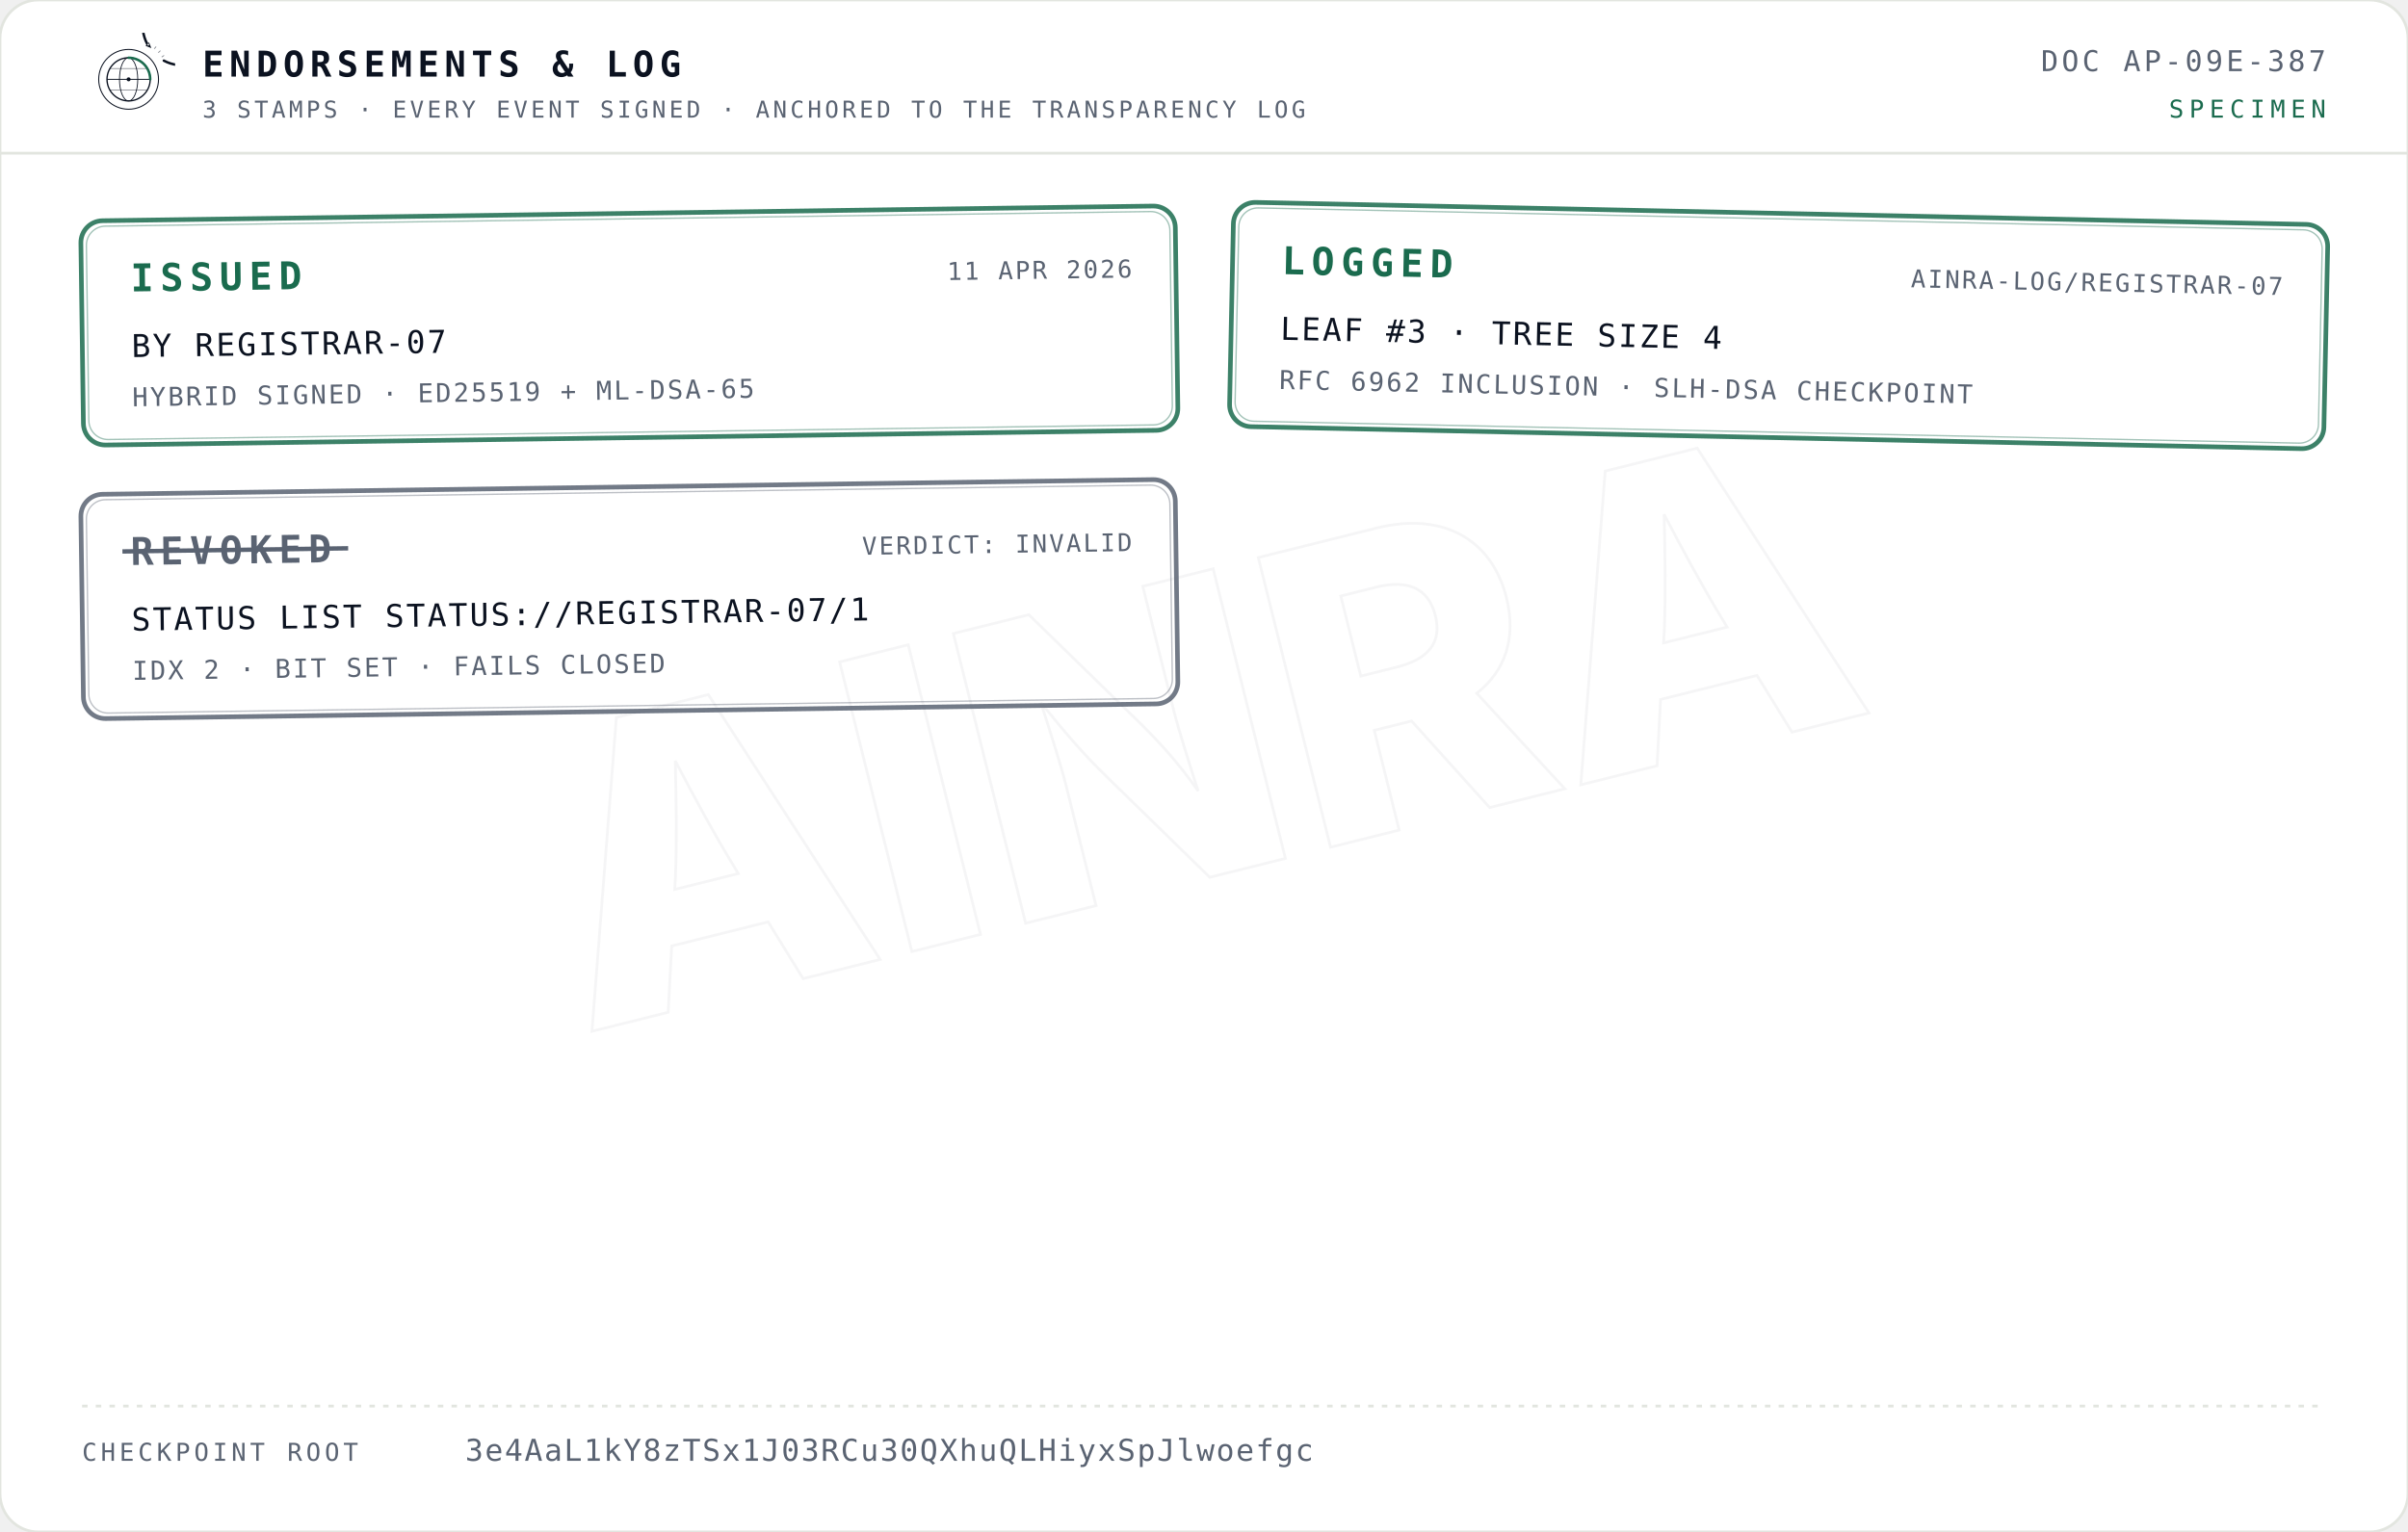
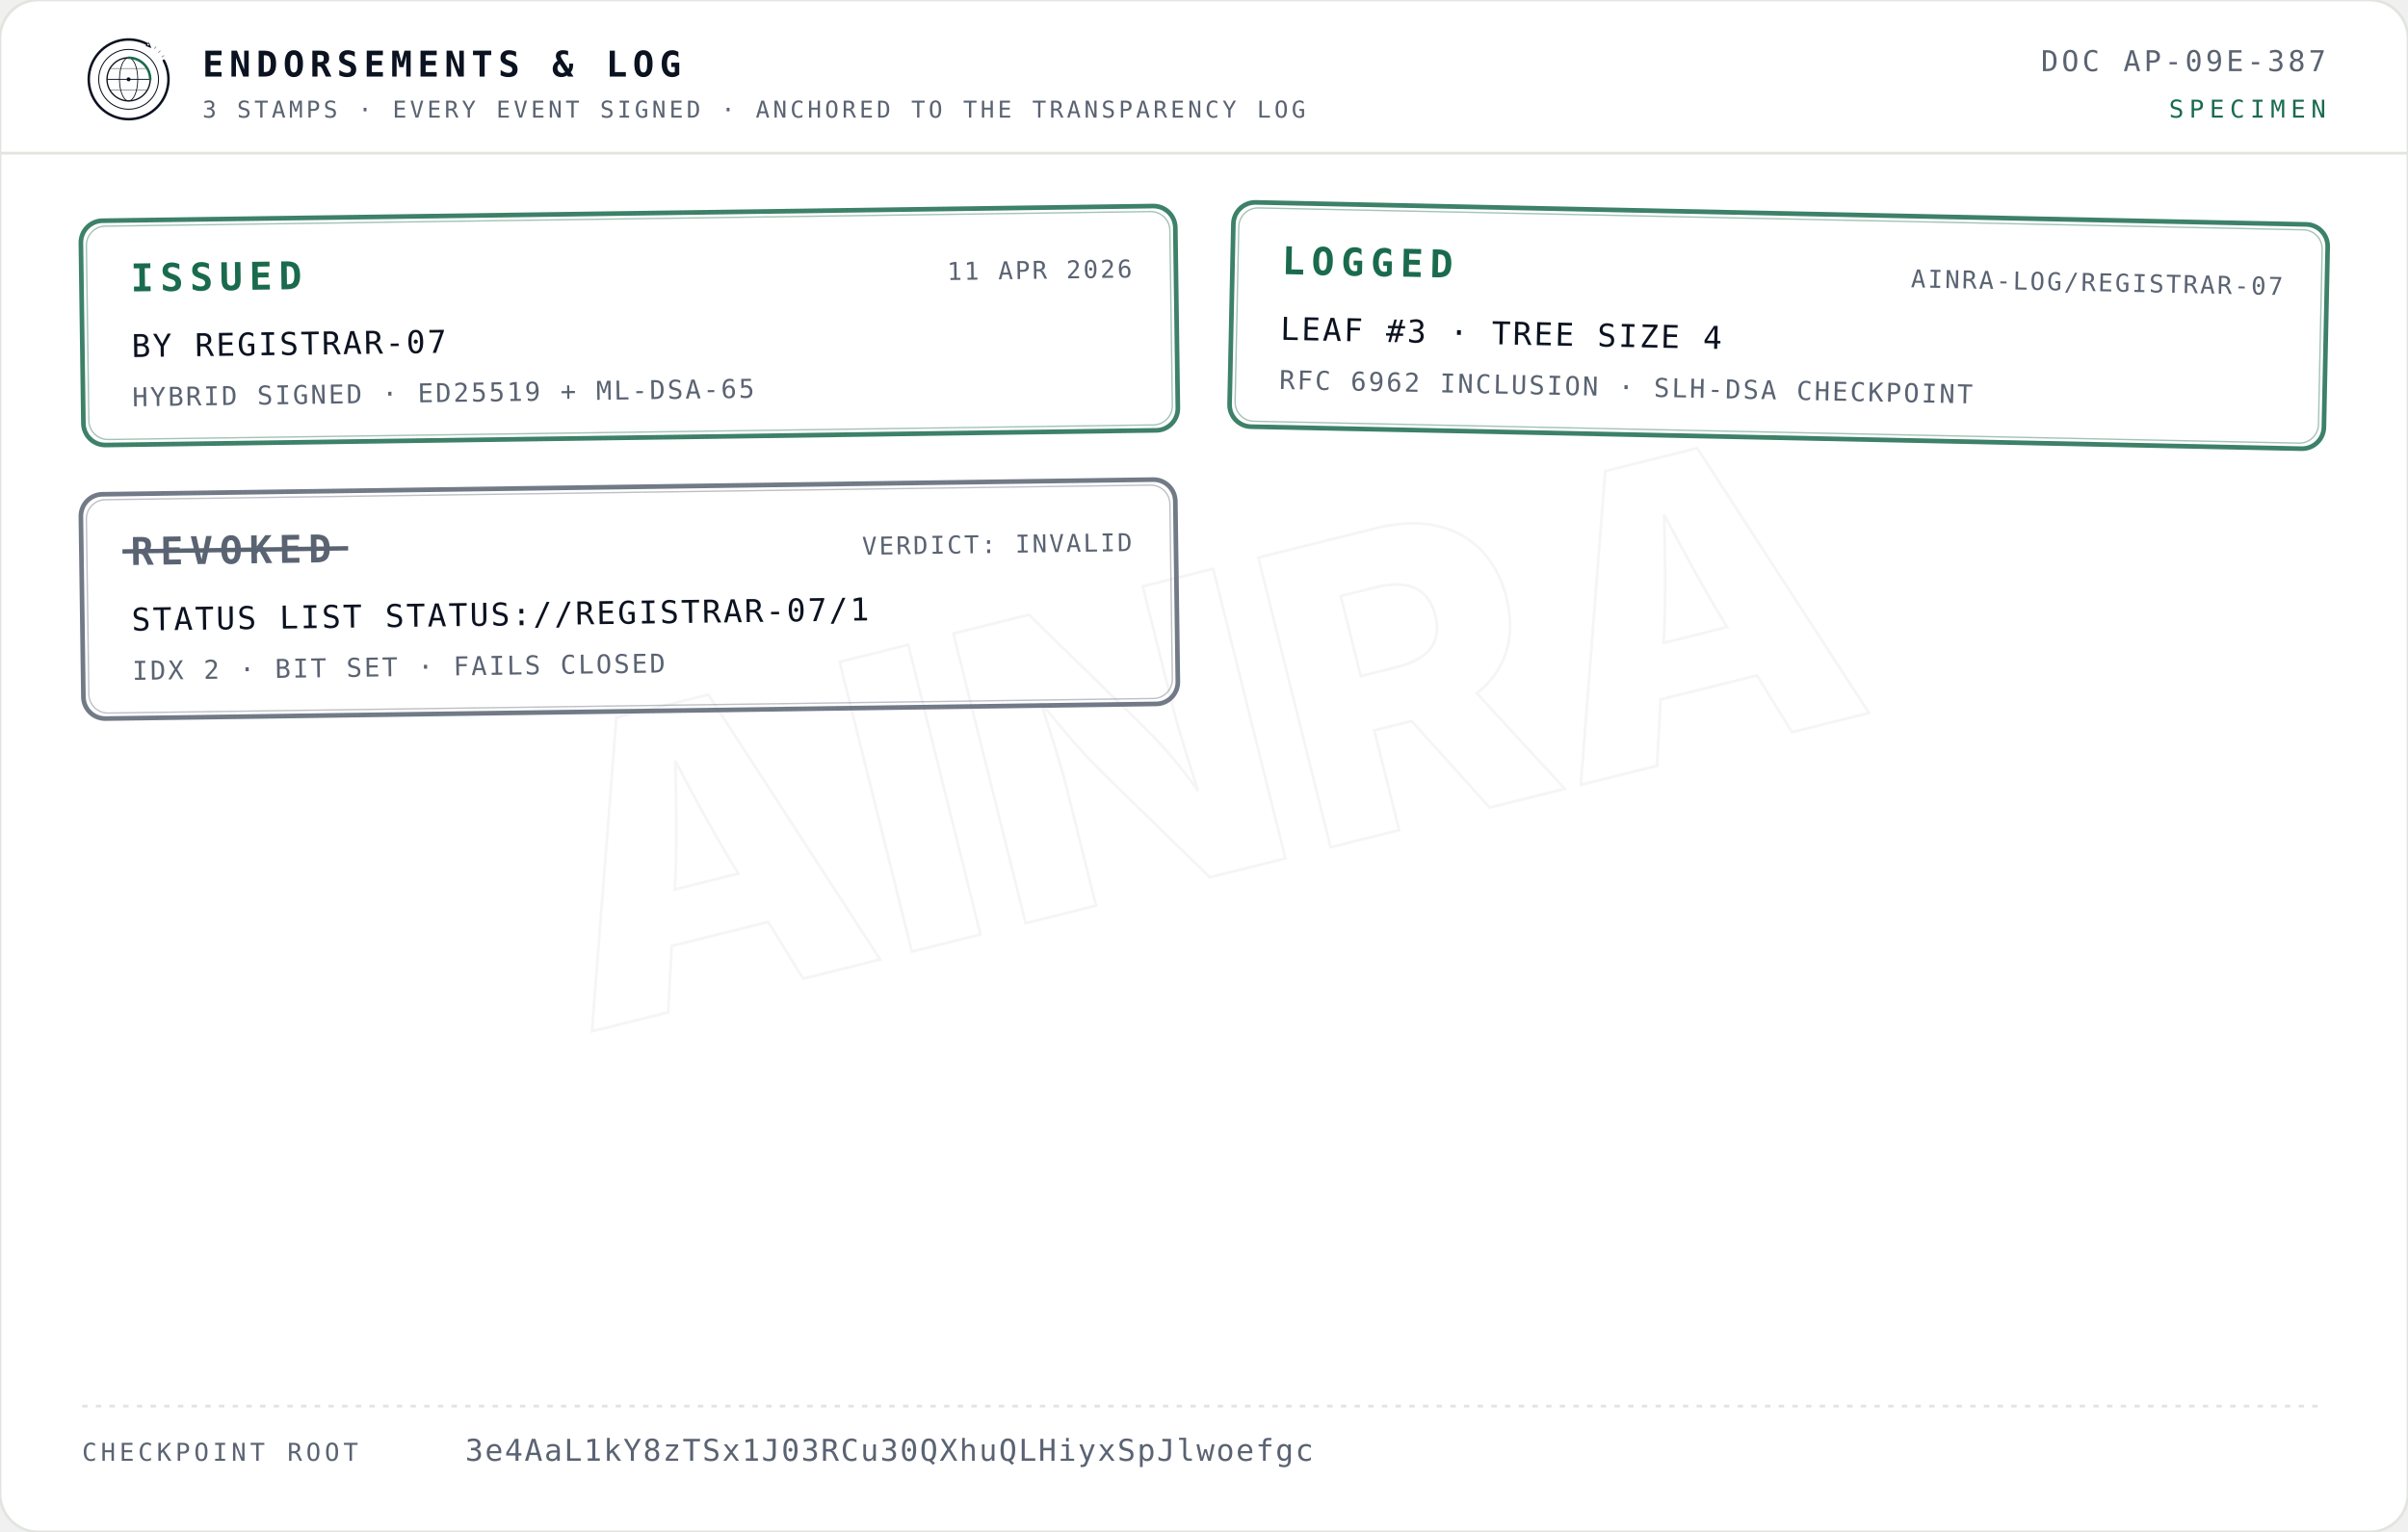
<svg xmlns="http://www.w3.org/2000/svg" viewBox="0 0 880 560" width="704" height="448" font-family="'B612 Mono',ui-monospace,monospace">
  <defs>
    <g id="ainra-sigil">
-       <path d="M 98.4 33.5 A 48 48 0 1 0 78.5 13.6" fill="none" stroke="#0B1220" stroke-width="3" stroke-linecap="round" />
+       <path d="M 98.4 33.5 A 48 48 0 1 1 78.5 13.6" fill="none" stroke="#0B1220" stroke-width="3" stroke-linecap="round" />
      <path d="M 95.8 29.2 L 98.7 27.2 M 91.7 23.9 L 94.3 21.5 M 86.9 19.2 L 89.1 16.6" stroke="#0B1220" stroke-width="1" opacity=".5" />
      <path d="M 80.6 11.5 L 83.4 18.5 L 76.4 15.7 Z" fill="#0B1220" />
      <circle cx="79.6" cy="14.2" r="1.1" fill="#F5F6F3" />
      <circle cx="56" cy="56" r="36" stroke="#0B1220" stroke-width="1.2" fill="none" />
      <circle cx="56" cy="56" r="26" stroke="#0B1220" stroke-width="1.6" fill="none" />
      <ellipse cx="56" cy="56" rx="11" ry="26" stroke="#0B1220" stroke-width="1" fill="none" />
      <line x1="30" y1="56" x2="82" y2="56" stroke="#0B1220" stroke-width="1.1" />
      <path d="M33.5 43 h45 M33.5 69 h45" stroke="#0B1220" stroke-width="0.8" opacity="0.6" />
      <path d="M56 30 a26 26 0 0 1 26 26" stroke="#1A6B4E" stroke-width="3" stroke-linecap="round" fill="none" />
      <circle cx="56" cy="56" r="2.4" fill="#0B1220" />
    </g>
    <g id="ainra-sigil-lt">
-       <path d="M 98.4 33.5 A 48 48 0 1 0 78.5 13.6" fill="none" stroke="#E7EAF0" stroke-width="3" stroke-linecap="round" />
+       <path d="M 98.4 33.5 A 48 48 0 1 1 78.5 13.6" fill="none" stroke="#E7EAF0" stroke-width="3" stroke-linecap="round" />
      <path d="M 95.8 29.2 L 98.7 27.2 M 91.7 23.9 L 94.3 21.5 M 86.9 19.2 L 89.1 16.6" stroke="#E7EAF0" stroke-width="1" opacity=".5" />
      <path d="M 80.6 11.5 L 83.4 18.5 L 76.4 15.7 Z" fill="#E7EAF0" />
      <circle cx="79.6" cy="14.2" r="1.1" fill="#0B1220" />
      <circle cx="56" cy="56" r="36" stroke="#E7EAF0" stroke-width="1.2" fill="none" />
      <circle cx="56" cy="56" r="26" stroke="#E7EAF0" stroke-width="1.6" fill="none" />
      <ellipse cx="56" cy="56" rx="11" ry="26" stroke="#E7EAF0" stroke-width="1" fill="none" />
      <line x1="30" y1="56" x2="82" y2="56" stroke="#E7EAF0" stroke-width="1.1" />
      <path d="M33.5 43 h45 M33.5 69 h45" stroke="#E7EAF0" stroke-width="0.8" opacity="0.6" />
      <path d="M56 30 a26 26 0 0 1 26 26" stroke="#57C08F" stroke-width="3" stroke-linecap="round" fill="none" />
      <circle cx="56" cy="56" r="2.4" fill="#E7EAF0" />
    </g>
  </defs>
  <rect x="0" y="0" width="880" height="560" rx="14" fill="#FFFFFF" stroke="#E2E5DF" />
  <text x="440" y="320" text-anchor="middle" font-family="'Bricolage Grotesque','Inter',sans-serif" font-weight="800" font-size="150" fill="none" stroke="#0B1220" stroke-opacity="0.04" transform="rotate(-14 440 280)">AINRA</text>
  <line x1="0" y1="56" x2="880" y2="56" stroke="#E2E5DF" />
  <svg x="30" y="12" width="34" height="34" viewBox="0 0 112 112">
    <use href="#ainra-sigil" />
  </svg>
  <text x="74" y="28" font-weight="700" font-size="13" letter-spacing="2" fill="#0B1220">ENDORSEMENTS &amp; LOG</text>
  <text x="74" y="43" font-size="8.5" letter-spacing="1.2" fill="#5A6372">3 STAMPS · EVERY EVENT SIGNED · ANCHORED TO THE TRANSPARENCY LOG</text>
  <text x="850" y="26" text-anchor="end" font-size="10.5" letter-spacing="1.2" fill="#5A6372">DOC AP-09E-387</text>
  <text x="850" y="43" text-anchor="end" font-size="9" letter-spacing="2" fill="#1A6B4E">SPECIMEN</text>
  <g transform="rotate(-0.8 230 119)">
    <rect x="30" y="78" width="400" height="82" rx="8" fill="none" stroke="#1A6B4E" stroke-width="1.7" stroke-opacity="0.85" />
    <rect x="32" y="80" width="396" height="78" rx="7" fill="none" stroke="#1A6B4E" stroke-width="0.5" stroke-opacity="0.4" />
    <text x="48" y="104" font-size="14" font-weight="700" letter-spacing="2.4" fill="#1A6B4E">ISSUED</text>
    <text x="414" y="104" text-anchor="end" font-size="9" letter-spacing="0.8" fill="#5A6372">11 APR 2026</text>
    <text x="48" y="128" font-size="11.5" letter-spacing="0.8" fill="#0B1220">BY REGISTRAR-07</text>
    <text x="48" y="146" font-size="9.5" letter-spacing="0.8" fill="#5A6372">HYBRID SIGNED · ED25519 + ML-DSA-65</text>
  </g>
  <g transform="rotate(1.2 650 119)">
    <rect x="450" y="78" width="400" height="82" rx="8" fill="none" stroke="#1A6B4E" stroke-width="1.7" stroke-opacity="0.85" />
    <rect x="452" y="80" width="396" height="78" rx="7" fill="none" stroke="#1A6B4E" stroke-width="0.5" stroke-opacity="0.4" />
    <text x="468" y="104" font-size="14" font-weight="700" letter-spacing="2.4" fill="#1A6B4E">LOGGED</text>
    <text x="834" y="104" text-anchor="end" font-size="9" letter-spacing="0.8" fill="#5A6372">AINRA-LOG/REGISTRAR-07</text>
    <text x="468" y="128" font-size="11.5" letter-spacing="0.8" fill="#0B1220">LEAF #3 · TREE SIZE 4</text>
    <text x="468" y="146" font-size="9.5" letter-spacing="0.8" fill="#5A6372">RFC 6962 INCLUSION · SLH-DSA CHECKPOINT</text>
  </g>
  <g transform="rotate(-0.8 230 219)">
    <rect x="30" y="178" width="400" height="82" rx="8" fill="none" stroke="#5A6372" stroke-width="1.7" stroke-opacity="0.85" />
    <rect x="32" y="180" width="396" height="78" rx="7" fill="none" stroke="#5A6372" stroke-width="0.5" stroke-opacity="0.4" />
    <text x="48" y="204" font-size="14" font-weight="700" letter-spacing="2.4" fill="#5A6372">REVOKED</text>
    <line x1="45" y1="199" x2="127.5" y2="199" stroke="#5A6372" stroke-width="1.6" />
    <text x="414" y="204" text-anchor="end" font-size="9" letter-spacing="0.8" fill="#5A6372">VERDICT: INVALID</text>
    <text x="48" y="228" font-size="11.5" letter-spacing="0.8" fill="#0B1220">STATUS LIST STATUS://REGISTRAR-07/1</text>
    <text x="48" y="246" font-size="9.5" letter-spacing="0.8" fill="#5A6372">IDX 2 · BIT SET · FAILS CLOSED</text>
  </g>
  <line x1="30" y1="514" x2="850" y2="514" stroke="#E2E5DF" stroke-dasharray="2 3" />
  <text x="30" y="534" font-size="9" letter-spacing="1.4" fill="#5A6372">CHECKPOINT ROOT</text>
  <text x="170" y="534" font-size="11" letter-spacing="0.6" fill="#5A6372">3e4AaL1kY8zTSx1J03RCu30QXhuQLHiyxSpJlwoefgc</text>
</svg>
